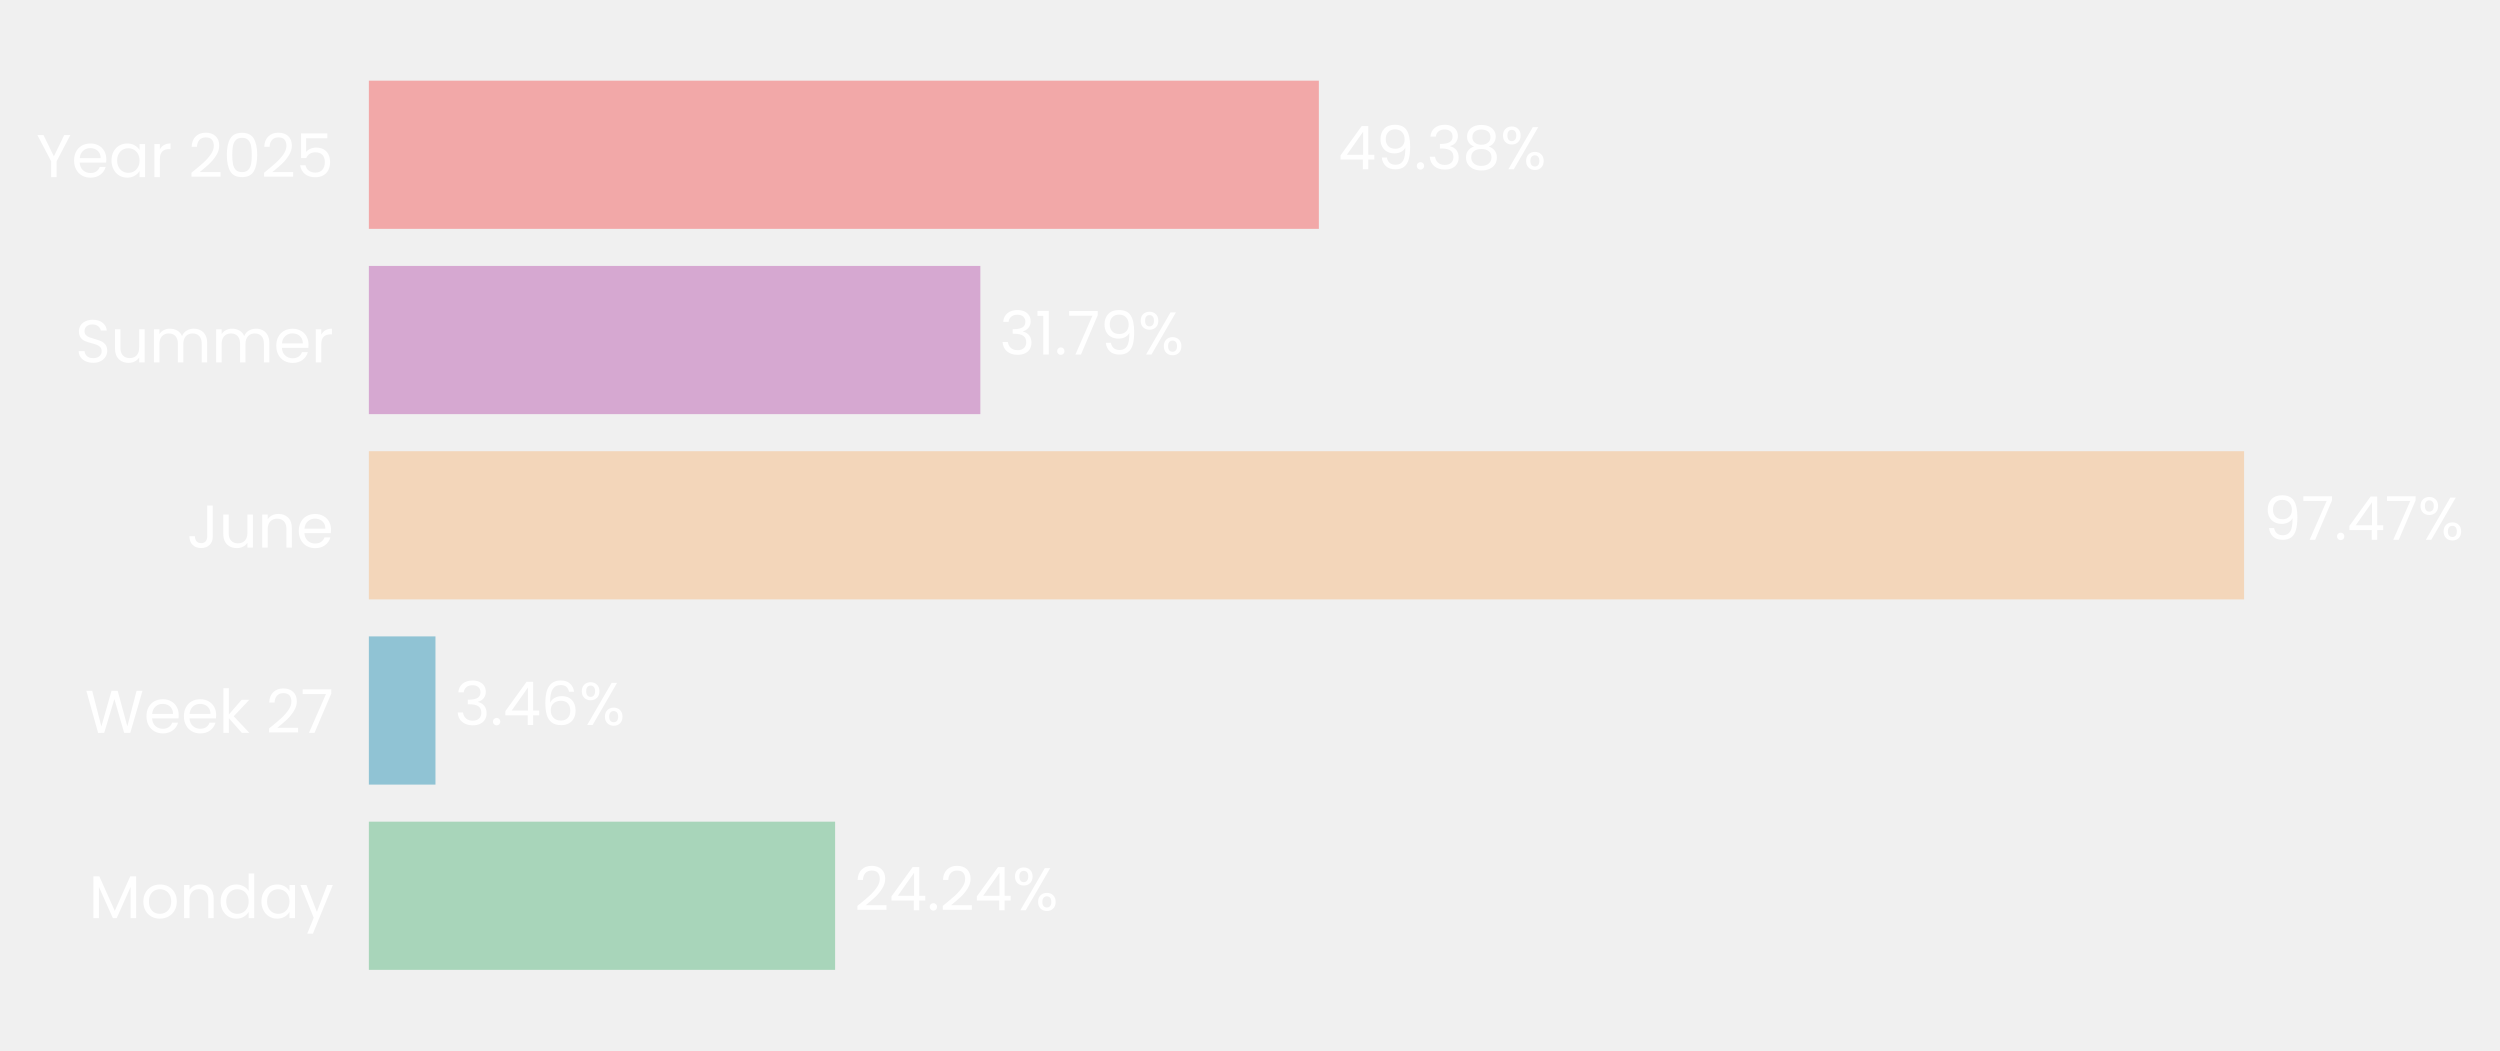
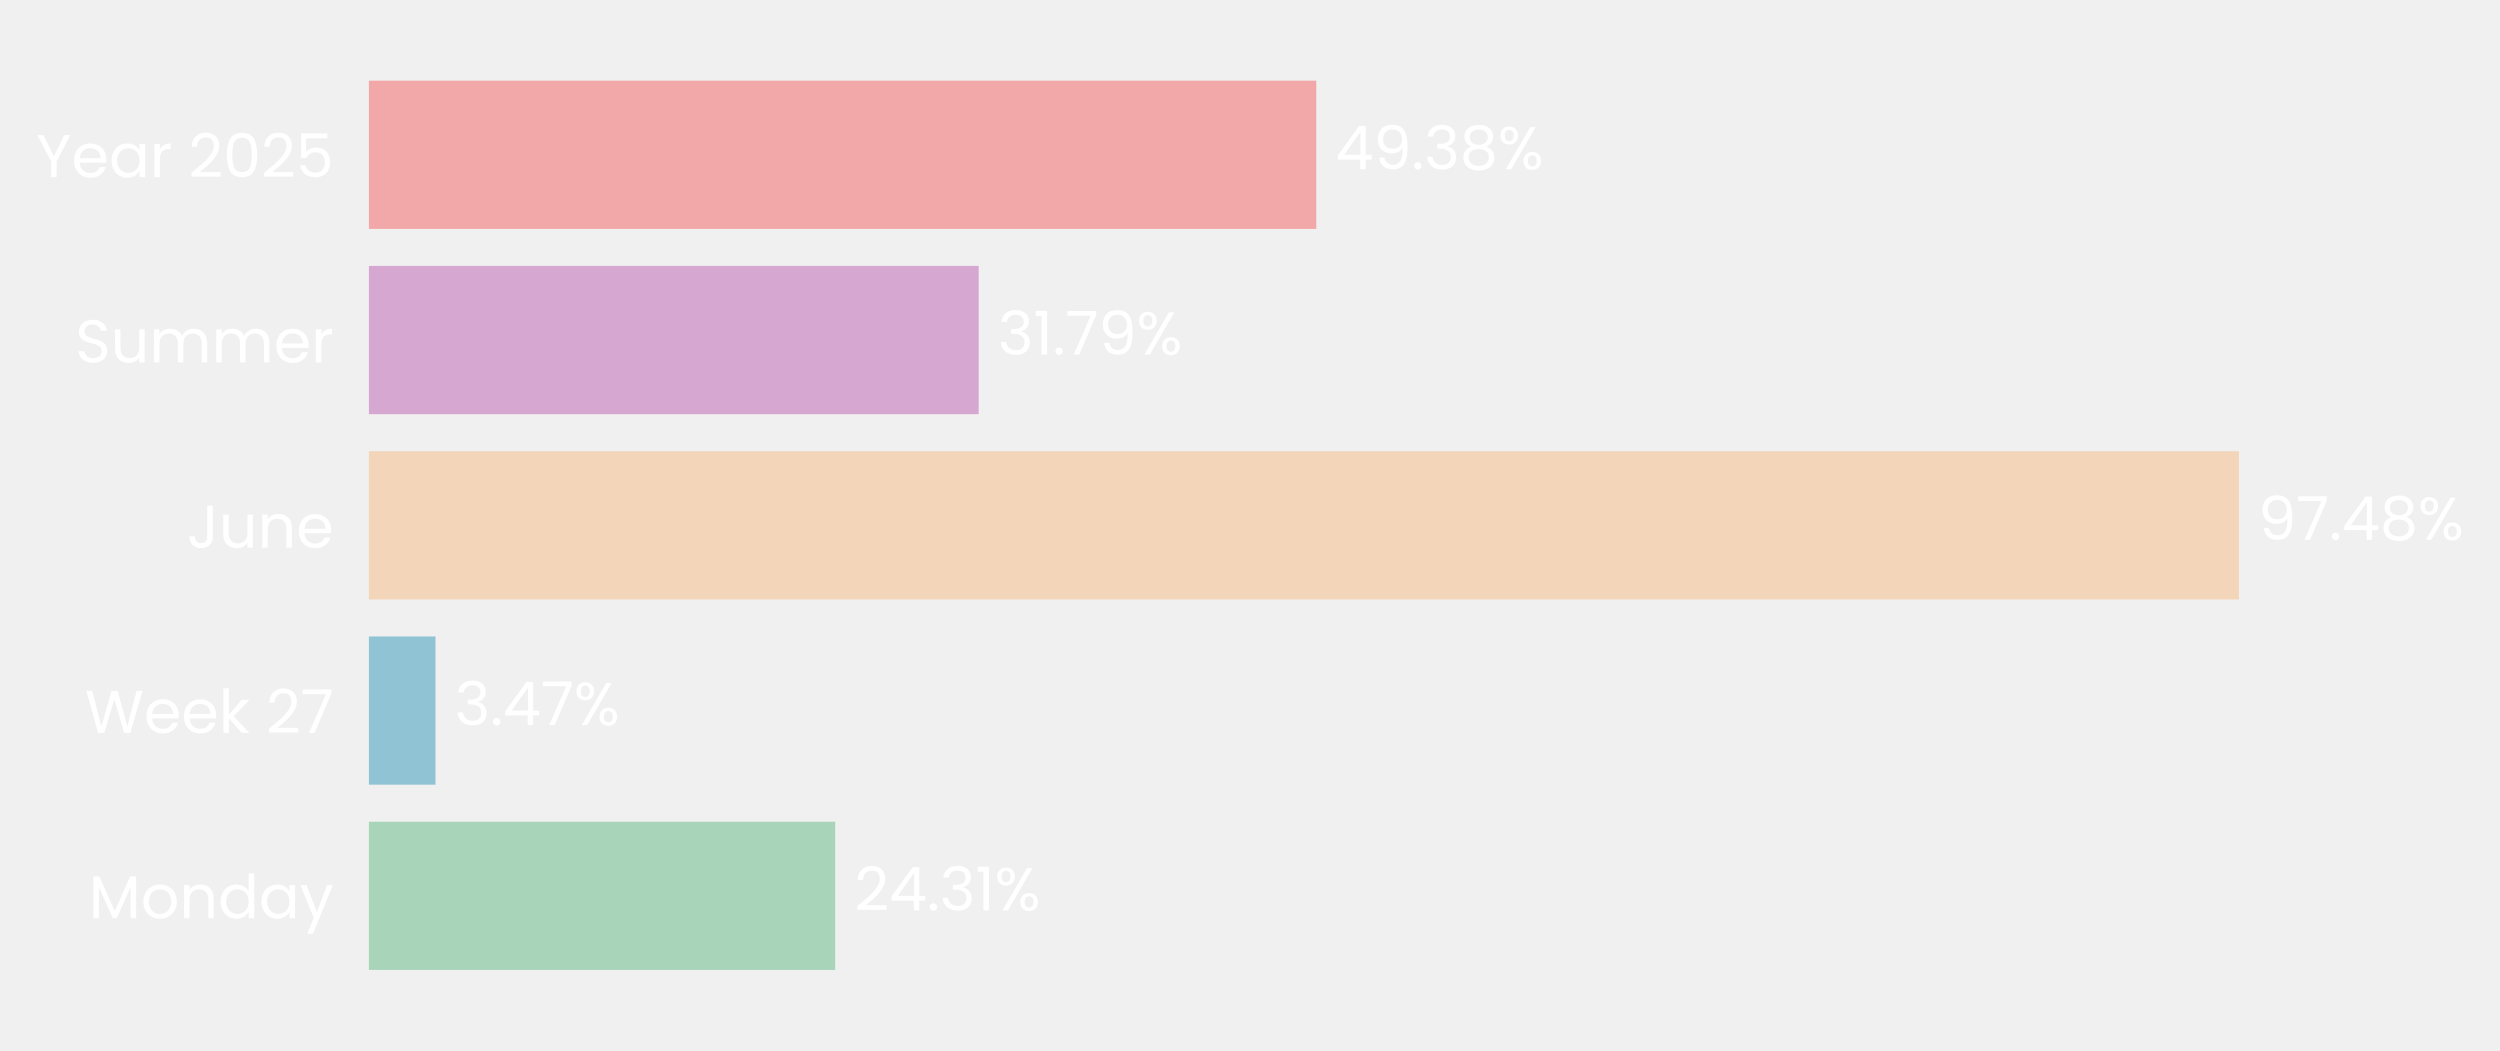
- <svg xmlns="http://www.w3.org/2000/svg" xmlns:xlink="http://www.w3.org/1999/xlink" width="496.877pt" height="208.8pt" viewBox="0 0 496.877 208.8" version="1.1">
+ <svg xmlns="http://www.w3.org/2000/svg" xmlns:xlink="http://www.w3.org/1999/xlink" width="496.833pt" height="208.8pt" viewBox="0 0 496.833 208.8" version="1.1">
  <defs>
    <style type="text/css">*{stroke-linejoin: round; stroke-linecap: butt}</style>
  </defs>
  <g id="figure_1">
    <g id="patch_1">
-       <path d="M 0 208.8  L 496.877 208.8  L 496.877 0  L 0 0  L 0 208.8  z " style="fill: none" />
+       <path d="M 0 208.8  L 496.833 208.8  L 496.833 0  L 0 0  L 0 208.8  z " style="fill: none" />
    </g>
    <g id="axes_1">
      <g id="patch_2">
-         <path d="M 73.311 201.6  L 455.67 201.6  L 455.67 7.2  L 73.311 7.2  L 73.311 201.6  z " style="fill: none" />
+         <path d="M 73.311 201.6  L 454.581 201.6  L 454.581 7.2  L 73.311 7.2  L 73.311 201.6  z " style="fill: none" />
      </g>
      <g id="patch_3">
-         <path d="M 73.311 192.764  L 165.98 192.764  L 165.98 163.309  L 73.311 163.309  z " clip-path="url(#p20fa7b7753)" style="fill: #a8d5ba" />
+         <path d="M 73.311 192.764  L 165.981 192.764  L 165.981 163.309  L 73.311 163.309  z " clip-path="url(#p7db4162176)" style="fill: #a8d5ba" />
      </g>
      <g id="patch_4">
-         <path d="M 73.311 155.945  L 86.55 155.945  L 86.55 126.491  L 73.311 126.491  z " clip-path="url(#p20fa7b7753)" style="fill: #90c3d4" />
+         <path d="M 73.311 155.945  L 86.55 155.945  L 86.55 126.491  L 73.311 126.491  z " clip-path="url(#p7db4162176)" style="fill: #90c3d4" />
      </g>
      <g id="patch_5">
-         <path d="M 73.311 119.127  L 446.013 119.127  L 446.013 89.673  L 73.311 89.673  z " clip-path="url(#p20fa7b7753)" style="fill: #f3d6ba" />
+         <path d="M 73.311 119.127  L 444.961 119.127  L 444.961 89.673  L 73.311 89.673  z " clip-path="url(#p7db4162176)" style="fill: #f3d6ba" />
      </g>
      <g id="patch_6">
-         <path d="M 73.311 82.309  L 194.845 82.309  L 194.845 52.855  L 73.311 52.855  z " clip-path="url(#p20fa7b7753)" style="fill: #d6a8d1" />
+         <path d="M 73.311 82.309  L 194.501 82.309  L 194.501 52.855  L 73.311 52.855  z " clip-path="url(#p7db4162176)" style="fill: #d6a8d1" />
      </g>
      <g id="patch_7">
-         <path d="M 73.311 45.491  L 262.125 45.491  L 262.125 16.036  L 73.311 16.036  z " clip-path="url(#p20fa7b7753)" style="fill: #f2a8a8" />
+         <path d="M 73.311 45.491  L 261.588 45.491  L 261.588 16.036  L 73.311 16.036  z " clip-path="url(#p7db4162176)" style="fill: #f2a8a8" />
      </g>
      <g id="matplotlib.axis_1">
        <g id="ytick_1">
          <g id="text_1">
            <g style="fill: #ffffff" transform="translate(17.64187 182.4764) scale(0.12 -0.12)">
              <defs>
                <path id="Poppins-Regular-4d" d="M 5018 4429  L 5018 0  L 4435 0  L 4435 3302  L 2963 0  L 2554 0  L 1075 3309  L 1075 0  L 493 0  L 493 4429  L 1120 4429  L 2758 768  L 4397 4429  L 5018 4429  z " transform="scale(0.015625)" />
                <path id="Poppins-Regular-6f" d="M 2022 -58  Q 1530 -58 1130 166  Q 730 390 502 803  Q 275 1216 275 1760  Q 275 2298 508 2710  Q 742 3123 1145 3344  Q 1549 3565 2048 3565  Q 2547 3565 2950 3344  Q 3354 3123 3587 2713  Q 3821 2304 3821 1760  Q 3821 1216 3581 803  Q 3341 390 2931 166  Q 2522 -58 2022 -58  z M 2022 454  Q 2336 454 2611 601  Q 2886 749 3056 1043  Q 3226 1338 3226 1760  Q 3226 2182 3059 2476  Q 2893 2771 2624 2915  Q 2355 3059 2042 3059  Q 1722 3059 1456 2915  Q 1190 2771 1030 2476  Q 870 2182 870 1760  Q 870 1331 1027 1036  Q 1184 742 1446 598  Q 1709 454 2022 454  z " transform="scale(0.015625)" />
                <path id="Poppins-Regular-6e" d="M 2202 3571  Q 2842 3571 3238 3184  Q 3635 2797 3635 2067  L 3635 0  L 3059 0  L 3059 1984  Q 3059 2509 2796 2787  Q 2534 3066 2080 3066  Q 1619 3066 1347 2778  Q 1075 2490 1075 1939  L 1075 0  L 493 0  L 493 3507  L 1075 3507  L 1075 3008  Q 1248 3277 1545 3424  Q 1843 3571 2202 3571  z " transform="scale(0.015625)" />
                <path id="Poppins-Regular-64" d="M 275 1766  Q 275 2304 492 2710  Q 710 3117 1091 3341  Q 1472 3565 1946 3565  Q 2355 3565 2707 3376  Q 3059 3187 3245 2880  L 3245 4736  L 3834 4736  L 3834 0  L 3245 0  L 3245 659  Q 3072 346 2733 144  Q 2394 -58 1939 -58  Q 1472 -58 1091 172  Q 710 403 492 819  Q 275 1235 275 1766  z M 3245 1760  Q 3245 2157 3085 2451  Q 2925 2746 2653 2902  Q 2381 3059 2054 3059  Q 1728 3059 1459 2905  Q 1190 2752 1030 2457  Q 870 2163 870 1766  Q 870 1363 1030 1065  Q 1190 768 1459 611  Q 1728 454 2054 454  Q 2381 454 2653 611  Q 2925 768 3085 1065  Q 3245 1363 3245 1760  z " transform="scale(0.015625)" />
                <path id="Poppins-Regular-61" d="M 275 1766  Q 275 2304 492 2710  Q 710 3117 1091 3341  Q 1472 3565 1939 3565  Q 2400 3565 2739 3366  Q 3078 3168 3245 2867  L 3245 3507  L 3834 3507  L 3834 0  L 3245 0  L 3245 653  Q 3072 346 2729 144  Q 2387 -58 1933 -58  Q 1466 -58 1088 172  Q 710 403 492 819  Q 275 1235 275 1766  z M 3245 1760  Q 3245 2157 3085 2451  Q 2925 2746 2653 2902  Q 2381 3059 2054 3059  Q 1728 3059 1459 2905  Q 1190 2752 1030 2457  Q 870 2163 870 1766  Q 870 1363 1030 1065  Q 1190 768 1459 611  Q 1728 454 2054 454  Q 2381 454 2653 611  Q 2925 768 3085 1065  Q 3245 1363 3245 1760  z " transform="scale(0.015625)" />
                <path id="Poppins-Regular-79" d="M 3514 3507  L 1402 -1651  L 800 -1651  L 1491 38  L 77 3507  L 723 3507  L 1824 666  L 2912 3507  L 3514 3507  z " transform="scale(0.015625)" />
              </defs>
              <use xlink:href="#Poppins-Regular-4d" />
              <use xlink:href="#Poppins-Regular-6f" transform="translate(86.09999 0)" />
              <use xlink:href="#Poppins-Regular-6e" transform="translate(150.1 0)" />
              <use xlink:href="#Poppins-Regular-64" transform="translate(214.1 0)" />
              <use xlink:href="#Poppins-Regular-61" transform="translate(281.7 0)" />
              <use xlink:href="#Poppins-Regular-79" transform="translate(349.2999 0)" />
            </g>
          </g>
        </g>
        <g id="ytick_2">
          <g id="text_2">
            <g style="fill: #ffffff" transform="translate(16.88437 145.6582) scale(0.12 -0.12)">
              <defs>
                <path id="Poppins-Regular-57" d="M 6099 4461  L 4806 0  L 4154 0  L 3117 3590  L 2042 0  L 1395 -6  L 147 4461  L 768 4461  L 1741 678  L 2816 4461  L 3469 4461  L 4493 691  L 5472 4461  L 6099 4461  z " transform="scale(0.015625)" />
                <path id="Poppins-Regular-65" d="M 3693 1888  Q 3693 1722 3674 1536  L 870 1536  Q 902 1018 1225 726  Q 1549 435 2010 435  Q 2387 435 2640 611  Q 2893 787 2995 1082  L 3622 1082  Q 3482 576 3059 259  Q 2637 -58 2010 -58  Q 1510 -58 1116 166  Q 723 390 499 803  Q 275 1216 275 1760  Q 275 2304 492 2713  Q 710 3123 1104 3344  Q 1498 3565 2010 3565  Q 2509 3565 2893 3347  Q 3277 3130 3485 2749  Q 3693 2368 3693 1888  z M 3091 2010  Q 3091 2342 2944 2582  Q 2797 2822 2544 2947  Q 2291 3072 1984 3072  Q 1542 3072 1232 2790  Q 922 2509 877 2010  L 3091 2010  z " transform="scale(0.015625)" />
                <path id="Poppins-Regular-6b" d="M 2451 0  L 1075 1549  L 1075 0  L 493 0  L 493 4736  L 1075 4736  L 1075 1952  L 2426 3507  L 3238 3507  L 1587 1760  L 3245 0  L 2451 0  z " transform="scale(0.015625)" />
                <path id="Poppins-Regular-20" transform="scale(0.015625)" />
                <path id="Poppins-Regular-32" d="M 326 467  Q 1139 1120 1600 1539  Q 2061 1958 2377 2416  Q 2694 2874 2694 3315  Q 2694 3731 2492 3971  Q 2291 4211 1843 4211  Q 1408 4211 1168 3939  Q 928 3667 909 3213  L 346 3213  Q 371 3930 780 4320  Q 1190 4710 1837 4710  Q 2496 4710 2883 4345  Q 3270 3981 3270 3341  Q 3270 2810 2953 2307  Q 2637 1805 2233 1424  Q 1830 1043 1203 538  L 3405 538  L 3405 51  L 326 51  L 326 467  z " transform="scale(0.015625)" />
                <path id="Poppins-Regular-37" d="M 3245 4173  L 1466 0  L 877 0  L 2682 4115  L 211 4115  L 211 4614  L 3245 4614  L 3245 4173  z " transform="scale(0.015625)" />
              </defs>
              <use xlink:href="#Poppins-Regular-57" />
              <use xlink:href="#Poppins-Regular-65" transform="translate(97.59999 0)" />
              <use xlink:href="#Poppins-Regular-65" transform="translate(159.6 0)" />
              <use xlink:href="#Poppins-Regular-6b" transform="translate(221.6 0)" />
              <use xlink:href="#Poppins-Regular-20" transform="translate(273.0999 0)" />
              <use xlink:href="#Poppins-Regular-32" transform="translate(299.7999 0)" />
              <use xlink:href="#Poppins-Regular-37" transform="translate(357.2999 0)" />
            </g>
          </g>
        </g>
        <g id="ytick_3">
          <g id="text_3">
            <g style="fill: #ffffff" transform="translate(37.15125 108.84) scale(0.12 -0.12)">
              <defs>
                <path id="Poppins-Regular-4a" d="M 2739 4461  L 2739 1165  Q 2739 614 2400 284  Q 2061 -45 1504 -45  Q 941 -45 601 291  Q 262 627 262 1210  L 845 1210  Q 851 883 1014 678  Q 1178 474 1504 474  Q 1830 474 1990 669  Q 2150 864 2150 1165  L 2150 4461  L 2739 4461  z " transform="scale(0.015625)" />
                <path id="Poppins-Regular-75" d="M 3603 3507  L 3603 0  L 3021 0  L 3021 518  Q 2854 250 2556 99  Q 2259 -51 1901 -51  Q 1491 -51 1164 118  Q 838 288 649 627  Q 461 966 461 1453  L 461 3507  L 1037 3507  L 1037 1530  Q 1037 1011 1299 732  Q 1562 454 2016 454  Q 2483 454 2752 742  Q 3021 1030 3021 1581  L 3021 3507  L 3603 3507  z " transform="scale(0.015625)" />
              </defs>
              <use xlink:href="#Poppins-Regular-4a" />
              <use xlink:href="#Poppins-Regular-75" transform="translate(52.99999 0)" />
              <use xlink:href="#Poppins-Regular-6e" transform="translate(117 0)" />
              <use xlink:href="#Poppins-Regular-65" transform="translate(181 0)" />
            </g>
          </g>
        </g>
        <g id="ytick_4">
          <g id="text_4">
            <g style="fill: #ffffff" transform="translate(14.95125 72.02182) scale(0.12 -0.12)">
              <defs>
                <path id="Poppins-Regular-53" d="M 1907 -45  Q 1466 -45 1117 112  Q 768 269 569 547  Q 371 826 365 1190  L 986 1190  Q 1018 877 1245 662  Q 1472 448 1907 448  Q 2323 448 2563 656  Q 2803 864 2803 1190  Q 2803 1446 2662 1606  Q 2522 1766 2310 1849  Q 2099 1933 1741 2029  Q 1299 2144 1033 2259  Q 768 2374 579 2620  Q 390 2867 390 3283  Q 390 3648 576 3929  Q 762 4211 1098 4364  Q 1434 4518 1869 4518  Q 2496 4518 2896 4204  Q 3296 3891 3347 3373  L 2707 3373  Q 2675 3629 2438 3824  Q 2202 4019 1811 4019  Q 1446 4019 1216 3830  Q 986 3642 986 3302  Q 986 3059 1123 2905  Q 1261 2752 1462 2672  Q 1664 2592 2029 2490  Q 2470 2368 2739 2249  Q 3008 2131 3200 1884  Q 3392 1638 3392 1216  Q 3392 890 3219 602  Q 3046 314 2707 134  Q 2368 -45 1907 -45  z " transform="scale(0.015625)" />
                <path id="Poppins-Regular-6d" d="M 4710 3571  Q 5120 3571 5440 3401  Q 5760 3232 5945 2893  Q 6131 2554 6131 2067  L 6131 0  L 5555 0  L 5555 1984  Q 5555 2509 5296 2787  Q 5037 3066 4595 3066  Q 4141 3066 3872 2774  Q 3603 2483 3603 1933  L 3603 0  L 3027 0  L 3027 1984  Q 3027 2509 2768 2787  Q 2509 3066 2067 3066  Q 1613 3066 1344 2774  Q 1075 2483 1075 1933  L 1075 0  L 493 0  L 493 3507  L 1075 3507  L 1075 3002  Q 1248 3277 1539 3424  Q 1830 3571 2182 3571  Q 2624 3571 2963 3372  Q 3302 3174 3469 2790  Q 3616 3162 3955 3366  Q 4294 3571 4710 3571  z " transform="scale(0.015625)" />
                <path id="Poppins-Regular-72" d="M 1075 2938  Q 1229 3238 1513 3404  Q 1798 3571 2208 3571  L 2208 2970  L 2054 2970  Q 1075 2970 1075 1907  L 1075 0  L 493 0  L 493 3507  L 1075 3507  L 1075 2938  z " transform="scale(0.015625)" />
              </defs>
              <use xlink:href="#Poppins-Regular-53" />
              <use xlink:href="#Poppins-Regular-75" transform="translate(58.7 0)" />
              <use xlink:href="#Poppins-Regular-6d" transform="translate(122.7 0)" />
              <use xlink:href="#Poppins-Regular-6d" transform="translate(225.7 0)" />
              <use xlink:href="#Poppins-Regular-65" transform="translate(328.7 0)" />
              <use xlink:href="#Poppins-Regular-72" transform="translate(390.6999 0)" />
            </g>
          </g>
        </g>
        <g id="ytick_5">
          <g id="text_5">
            <g style="fill: #ffffff" transform="translate(7.2 35.20364) scale(0.12 -0.12)">
              <defs>
                <path id="Poppins-Regular-59" d="M 3616 4461  L 2163 1683  L 2163 0  L 1581 0  L 1581 1683  L 122 4461  L 768 4461  L 1869 2202  L 2970 4461  L 3616 4461  z " transform="scale(0.015625)" />
                <path id="Poppins-Regular-30" d="M 397 2362  Q 397 3462 755 4080  Q 1114 4698 2010 4698  Q 2899 4698 3257 4080  Q 3616 3462 3616 2362  Q 3616 1242 3257 621  Q 2899 0 2010 0  Q 1114 0 755 621  Q 397 1242 397 2362  z M 3040 2362  Q 3040 2918 2966 3305  Q 2893 3693 2665 3929  Q 2438 4166 2010 4166  Q 1574 4166 1347 3929  Q 1120 3693 1046 3305  Q 973 2918 973 2362  Q 973 1786 1046 1395  Q 1120 1005 1347 768  Q 1574 531 2010 531  Q 2438 531 2665 768  Q 2893 1005 2966 1395  Q 3040 1786 3040 2362  z " transform="scale(0.015625)" />
                <path id="Poppins-Regular-35" d="M 3347 4122  L 1101 4122  L 1101 2662  Q 1248 2867 1536 2998  Q 1824 3130 2157 3130  Q 2688 3130 3021 2909  Q 3354 2688 3498 2339  Q 3642 1990 3642 1600  Q 3642 1139 3469 774  Q 3296 410 2941 198  Q 2586 -13 2061 -13  Q 1389 -13 973 332  Q 557 678 467 1254  L 1037 1254  Q 1120 890 1389 685  Q 1658 480 2067 480  Q 2573 480 2829 784  Q 3085 1088 3085 1587  Q 3085 2086 2829 2358  Q 2573 2630 2074 2630  Q 1734 2630 1481 2467  Q 1229 2304 1114 2022  L 563 2022  L 563 4634  L 3347 4634  L 3347 4122  z " transform="scale(0.015625)" />
              </defs>
              <use xlink:href="#Poppins-Regular-59" />
              <use xlink:href="#Poppins-Regular-65" transform="translate(58.39999 0)" />
              <use xlink:href="#Poppins-Regular-61" transform="translate(120.4 0)" />
              <use xlink:href="#Poppins-Regular-72" transform="translate(188 0)" />
              <use xlink:href="#Poppins-Regular-20" transform="translate(225.3 0)" />
              <use xlink:href="#Poppins-Regular-32" transform="translate(252 0)" />
              <use xlink:href="#Poppins-Regular-30" transform="translate(309.4999 0)" />
              <use xlink:href="#Poppins-Regular-32" transform="translate(372.2999 0)" />
              <use xlink:href="#Poppins-Regular-35" transform="translate(429.7999 0)" />
            </g>
          </g>
        </g>
      </g>
      <g id="text_6">
-         <g style="fill: #ffffff" transform="translate(169.8037 180.9164) scale(0.12 -0.12)">
+         <g style="fill: #ffffff" transform="translate(169.7936 180.9164) scale(0.12 -0.12)">
          <defs>
            <path id="Poppins-Regular-34" d="M 256 1030  L 256 1472  L 2502 4582  L 3200 4582  L 3200 1536  L 3840 1536  L 3840 1030  L 3200 1030  L 3200 0  L 2624 0  L 2624 1030  L 256 1030  z M 2650 3974  L 928 1536  L 2650 1536  L 2650 3974  z " transform="scale(0.015625)" />
            <path id="Poppins-Regular-2e" d="M 678 -38  Q 512 -38 397 77  Q 282 192 282 358  Q 282 525 397 640  Q 512 755 678 755  Q 838 755 950 640  Q 1062 525 1062 358  Q 1062 192 950 77  Q 838 -38 678 -38  z " transform="scale(0.015625)" />
+             <path id="Poppins-Regular-33" d="M 384 3462  Q 429 4051 838 4384  Q 1248 4717 1901 4717  Q 2336 4717 2653 4560  Q 2970 4403 3133 4134  Q 3296 3866 3296 3526  Q 3296 3130 3069 2842  Q 2842 2554 2477 2470  L 2477 2438  Q 2893 2336 3136 2035  Q 3379 1734 3379 1248  Q 3379 883 3212 592  Q 3046 301 2713 134  Q 2381 -32 1914 -32  Q 1235 -32 800 323  Q 365 678 314 1331  L 877 1331  Q 922 947 1190 704  Q 1459 461 1907 461  Q 2355 461 2588 694  Q 2822 928 2822 1299  Q 2822 1779 2502 1990  Q 2182 2202 1536 2202  L 1389 2202  L 1389 2688  L 1542 2688  Q 2131 2694 2432 2883  Q 2733 3072 2733 3469  Q 2733 3808 2512 4013  Q 2291 4218 1882 4218  Q 1485 4218 1241 4013  Q 998 3808 954 3462  L 384 3462  z " transform="scale(0.015625)" />
+             <path id="Poppins-Regular-31" d="M 243 4096  L 243 4627  L 1446 4627  L 1446 0  L 858 0  L 858 4096  L 243 4096  z " transform="scale(0.015625)" />
            <path id="Poppins-Regular-25" d="M 269 3584  Q 269 4019 531 4278  Q 794 4538 1203 4538  Q 1613 4538 1875 4278  Q 2138 4019 2138 3584  Q 2138 3142 1875 2883  Q 1613 2624 1203 2624  Q 794 2624 531 2883  Q 269 3142 269 3584  z M 4006 4467  L 1414 0  L 838 0  L 3430 4467  L 4006 4467  z M 1203 4179  Q 986 4179 861 4028  Q 736 3878 736 3584  Q 736 3290 861 3136  Q 986 2982 1203 2982  Q 1421 2982 1549 3139  Q 1677 3296 1677 3584  Q 1677 3878 1549 4028  Q 1421 4179 1203 4179  z M 2720 883  Q 2720 1325 2982 1584  Q 3245 1843 3654 1843  Q 4064 1843 4323 1584  Q 4582 1325 4582 883  Q 4582 448 4323 185  Q 4064 -77 3654 -77  Q 3245 -77 2982 182  Q 2720 442 2720 883  z M 3648 1478  Q 3430 1478 3302 1328  Q 3174 1178 3174 883  Q 3174 595 3302 444  Q 3430 294 3648 294  Q 3866 294 3994 444  Q 4122 595 4122 883  Q 4122 1178 3994 1328  Q 3866 1478 3648 1478  z " transform="scale(0.015625)" />
          </defs>
          <use xlink:href="#Poppins-Regular-32" />
          <use xlink:href="#Poppins-Regular-34" transform="translate(57.49999 0)" />
          <use xlink:href="#Poppins-Regular-2e" transform="translate(120.4 0)" />
-           <use xlink:href="#Poppins-Regular-32" transform="translate(141.4 0)" />
-           <use xlink:href="#Poppins-Regular-34" transform="translate(198.8999 0)" />
-           <use xlink:href="#Poppins-Regular-25" transform="translate(261.7999 0)" />
+           <use xlink:href="#Poppins-Regular-33" transform="translate(141.4 0)" />
+           <use xlink:href="#Poppins-Regular-31" transform="translate(200.3 0)" />
+           <use xlink:href="#Poppins-Regular-25" transform="translate(232.2999 0)" />
        </g>
      </g>
      <g id="text_7">
-         <g style="fill: #ffffff" transform="translate(90.37324 144.0982) scale(0.12 -0.12)">
-           <defs>
-             <path id="Poppins-Regular-33" d="M 384 3462  Q 429 4051 838 4384  Q 1248 4717 1901 4717  Q 2336 4717 2653 4560  Q 2970 4403 3133 4134  Q 3296 3866 3296 3526  Q 3296 3130 3069 2842  Q 2842 2554 2477 2470  L 2477 2438  Q 2893 2336 3136 2035  Q 3379 1734 3379 1248  Q 3379 883 3212 592  Q 3046 301 2713 134  Q 2381 -32 1914 -32  Q 1235 -32 800 323  Q 365 678 314 1331  L 877 1331  Q 922 947 1190 704  Q 1459 461 1907 461  Q 2355 461 2588 694  Q 2822 928 2822 1299  Q 2822 1779 2502 1990  Q 2182 2202 1536 2202  L 1389 2202  L 1389 2688  L 1542 2688  Q 2131 2694 2432 2883  Q 2733 3072 2733 3469  Q 2733 3808 2512 4013  Q 2291 4218 1882 4218  Q 1485 4218 1241 4013  Q 998 3808 954 3462  L 384 3462  z " transform="scale(0.015625)" />
-             <path id="Poppins-Regular-36" d="M 2976 3526  Q 2835 4237 2099 4237  Q 1530 4237 1248 3798  Q 966 3360 973 2355  Q 1120 2688 1462 2877  Q 1805 3066 2227 3066  Q 2886 3066 3280 2656  Q 3674 2246 3674 1523  Q 3674 1088 3504 742  Q 3334 397 2992 192  Q 2650 -13 2163 -13  Q 1504 -13 1133 281  Q 762 576 614 1094  Q 467 1613 467 2374  Q 467 4723 2106 4723  Q 2733 4723 3091 4384  Q 3450 4045 3514 3526  L 2976 3526  z M 2106 2573  Q 1830 2573 1587 2461  Q 1344 2349 1193 2121  Q 1043 1894 1043 1568  Q 1043 1082 1324 778  Q 1606 474 2131 474  Q 2579 474 2844 752  Q 3110 1030 3110 1504  Q 3110 2003 2854 2288  Q 2598 2573 2106 2573  z " transform="scale(0.015625)" />
-           </defs>
+         <g style="fill: #ffffff" transform="translate(90.36247 144.0982) scale(0.12 -0.12)">
          <use xlink:href="#Poppins-Regular-33" />
          <use xlink:href="#Poppins-Regular-2e" transform="translate(58.89999 0)" />
          <use xlink:href="#Poppins-Regular-34" transform="translate(79.89998 0)" />
-           <use xlink:href="#Poppins-Regular-36" transform="translate(142.8 0)" />
-           <use xlink:href="#Poppins-Regular-25" transform="translate(206.3 0)" />
+           <use xlink:href="#Poppins-Regular-37" transform="translate(142.8 0)" />
+           <use xlink:href="#Poppins-Regular-25" transform="translate(197.4 0)" />
        </g>
      </g>
      <g id="text_8">
-         <g style="fill: #ffffff" transform="translate(449.837 107.28) scale(0.12 -0.12)">
+         <g style="fill: #ffffff" transform="translate(448.7734 107.28) scale(0.12 -0.12)">
          <defs>
            <path id="Poppins-Regular-39" d="M 1146 1242  Q 1210 877 1443 678  Q 1677 480 2074 480  Q 2605 480 2857 896  Q 3110 1312 3098 2298  Q 2963 2010 2649 1846  Q 2336 1683 1952 1683  Q 1523 1683 1187 1859  Q 851 2035 659 2374  Q 467 2714 467 3194  Q 467 3878 864 4297  Q 1261 4717 1990 4717  Q 2886 4717 3248 4134  Q 3610 3552 3610 2400  Q 3610 1594 3466 1069  Q 3322 544 2979 269  Q 2637 -6 2042 -6  Q 1389 -6 1024 346  Q 659 698 608 1242  L 1146 1242  z M 2048 2176  Q 2477 2176 2752 2441  Q 3027 2707 3027 3162  Q 3027 3642 2758 3936  Q 2490 4230 2003 4230  Q 1555 4230 1289 3948  Q 1024 3667 1024 3206  Q 1024 2739 1286 2457  Q 1549 2176 2048 2176  z " transform="scale(0.015625)" />
+             <path id="Poppins-Regular-38" d="M 1242 2406  Q 883 2547 691 2816  Q 499 3085 499 3469  Q 499 3814 672 4092  Q 845 4371 1187 4534  Q 1530 4698 2016 4698  Q 2502 4698 2844 4534  Q 3187 4371 3363 4092  Q 3539 3814 3539 3469  Q 3539 3098 3340 2819  Q 3142 2541 2797 2406  Q 3194 2285 3427 1981  Q 3661 1677 3661 1248  Q 3661 832 3456 521  Q 3251 211 2876 41  Q 2502 -128 2016 -128  Q 1530 -128 1162 41  Q 794 211 589 521  Q 384 832 384 1248  Q 384 1677 614 1984  Q 845 2291 1242 2406  z M 2976 3398  Q 2976 3789 2720 4000  Q 2464 4211 2016 4211  Q 1574 4211 1318 4000  Q 1062 3789 1062 3392  Q 1062 3034 1328 2816  Q 1594 2598 2016 2598  Q 2445 2598 2710 2819  Q 2976 3040 2976 3398  z M 2016 2150  Q 1542 2150 1241 1929  Q 941 1709 941 1267  Q 941 858 1232 608  Q 1523 358 2016 358  Q 2509 358 2797 608  Q 3085 858 3085 1267  Q 3085 1696 2790 1923  Q 2496 2150 2016 2150  z " transform="scale(0.015625)" />
          </defs>
          <use xlink:href="#Poppins-Regular-39" />
          <use xlink:href="#Poppins-Regular-37" transform="translate(62.99999 0)" />
          <use xlink:href="#Poppins-Regular-2e" transform="translate(117.6 0)" />
          <use xlink:href="#Poppins-Regular-34" transform="translate(138.6 0)" />
-           <use xlink:href="#Poppins-Regular-37" transform="translate(201.5 0)" />
-           <use xlink:href="#Poppins-Regular-25" transform="translate(256.0999 0)" />
+           <use xlink:href="#Poppins-Regular-38" transform="translate(201.5 0)" />
+           <use xlink:href="#Poppins-Regular-25" transform="translate(264.5999 0)" />
        </g>
      </g>
      <g id="text_9">
-         <g style="fill: #ffffff" transform="translate(198.6681 70.46182) scale(0.12 -0.12)">
-           <defs>
-             <path id="Poppins-Regular-31" d="M 243 4096  L 243 4627  L 1446 4627  L 1446 0  L 858 0  L 858 4096  L 243 4096  z " transform="scale(0.015625)" />
-           </defs>
+         <g style="fill: #ffffff" transform="translate(198.314 70.46182) scale(0.12 -0.12)">
          <use xlink:href="#Poppins-Regular-33" />
          <use xlink:href="#Poppins-Regular-31" transform="translate(58.89999 0)" />
          <use xlink:href="#Poppins-Regular-2e" transform="translate(90.89998 0)" />
          <use xlink:href="#Poppins-Regular-37" transform="translate(111.9 0)" />
          <use xlink:href="#Poppins-Regular-39" transform="translate(166.5 0)" />
          <use xlink:href="#Poppins-Regular-25" transform="translate(229.4999 0)" />
        </g>
      </g>
      <g id="text_10">
-         <g style="fill: #ffffff" transform="translate(265.9491 33.64364) scale(0.12 -0.12)">
-           <defs>
-             <path id="Poppins-Regular-38" d="M 1242 2406  Q 883 2547 691 2816  Q 499 3085 499 3469  Q 499 3814 672 4092  Q 845 4371 1187 4534  Q 1530 4698 2016 4698  Q 2502 4698 2844 4534  Q 3187 4371 3363 4092  Q 3539 3814 3539 3469  Q 3539 3098 3340 2819  Q 3142 2541 2797 2406  Q 3194 2285 3427 1981  Q 3661 1677 3661 1248  Q 3661 832 3456 521  Q 3251 211 2876 41  Q 2502 -128 2016 -128  Q 1530 -128 1162 41  Q 794 211 589 521  Q 384 832 384 1248  Q 384 1677 614 1984  Q 845 2291 1242 2406  z M 2976 3398  Q 2976 3789 2720 4000  Q 2464 4211 2016 4211  Q 1574 4211 1318 4000  Q 1062 3789 1062 3392  Q 1062 3034 1328 2816  Q 1594 2598 2016 2598  Q 2445 2598 2710 2819  Q 2976 3040 2976 3398  z M 2016 2150  Q 1542 2150 1241 1929  Q 941 1709 941 1267  Q 941 858 1232 608  Q 1523 358 2016 358  Q 2509 358 2797 608  Q 3085 858 3085 1267  Q 3085 1696 2790 1923  Q 2496 2150 2016 2150  z " transform="scale(0.015625)" />
-           </defs>
+         <g style="fill: #ffffff" transform="translate(265.4011 33.64364) scale(0.12 -0.12)">
          <use xlink:href="#Poppins-Regular-34" />
          <use xlink:href="#Poppins-Regular-39" transform="translate(62.89999 0)" />
          <use xlink:href="#Poppins-Regular-2e" transform="translate(125.9 0)" />
          <use xlink:href="#Poppins-Regular-33" transform="translate(146.9 0)" />
          <use xlink:href="#Poppins-Regular-38" transform="translate(205.8 0)" />
          <use xlink:href="#Poppins-Regular-25" transform="translate(268.8999 0)" />
        </g>
      </g>
    </g>
  </g>
  <defs>
-     <clipPath id="p20fa7b7753">
-       <rect x="73.311" y="7.2" width="382.358" height="194.4" />
+     <clipPath id="p7db4162176">
+       <rect x="73.311" y="7.2" width="381.269" height="194.4" />
    </clipPath>
  </defs>
</svg>
